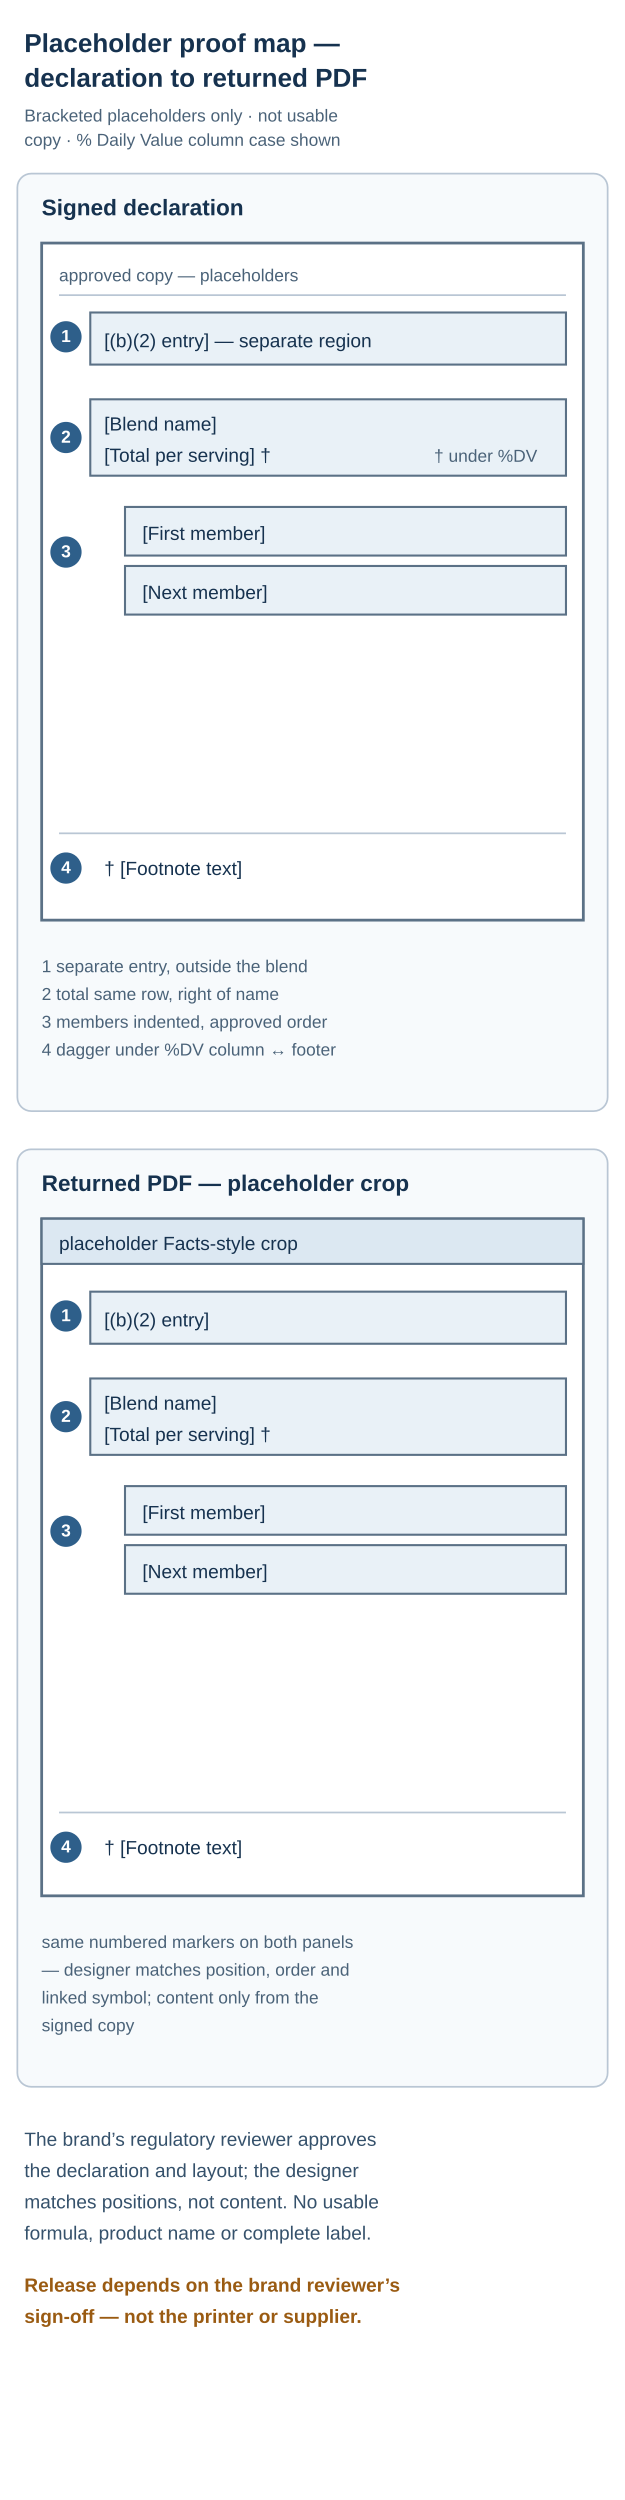
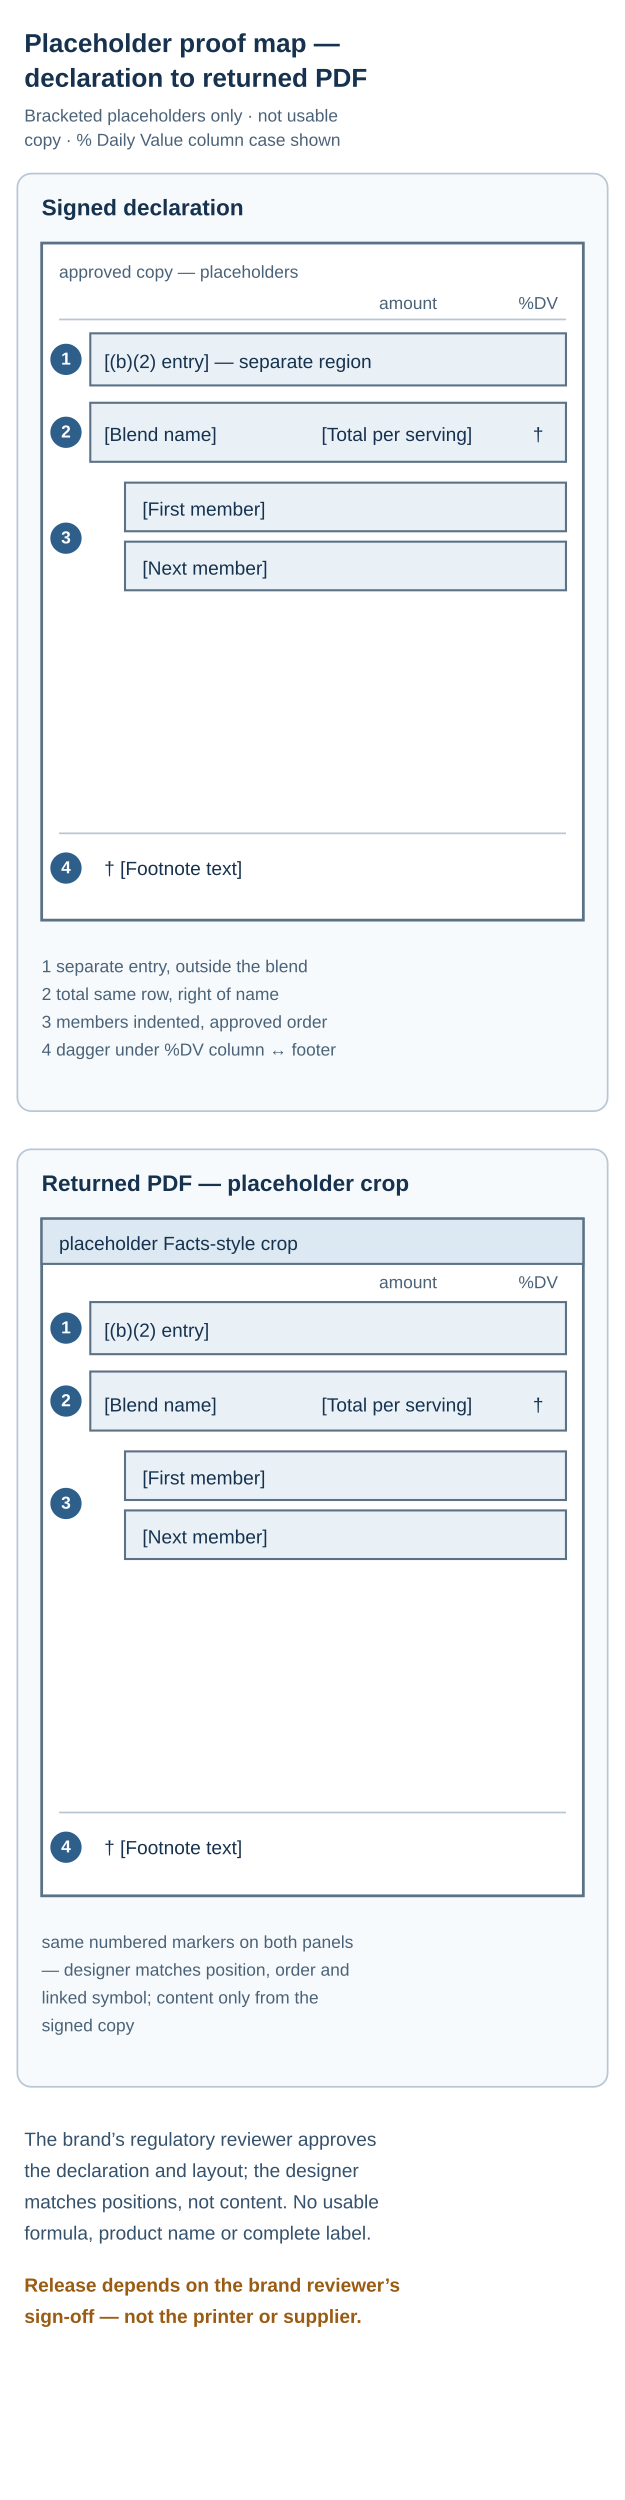
<svg xmlns="http://www.w3.org/2000/svg" viewBox="0 0 360 1440" font-family="Arial,Helvetica,sans-serif">
  <rect width="360" height="1440" fill="#FFFFFF" />
  <style>
    .t{font:700 15px Arial;fill:#16324F}
    .pt{font:700 13px Arial;fill:#16324F}
    .lb{font:11px Arial;fill:#16324F}
    .sm{font:10px Arial;fill:#4A6278}
    .fld{font:11px Arial;fill:#16324F}
    .ft{font:11px Arial;fill:#35516B}
    .acc{font:700 11px Arial;fill:#9A5B12}
    .mk{font:700 10px Arial;fill:#FFFFFF}
  </style>
  <text class="t" x="14" y="30">Placeholder proof map —</text>
  <text class="t" x="14" y="50">declaration to returned PDF</text>
  <text class="sm" x="14" y="70">Bracketed placeholders only · not usable</text>
  <text class="sm" x="14" y="84">copy · % Daily Value column case shown</text>
  <rect x="10" y="100" width="340" height="540" rx="8" fill="#F7FAFC" stroke="#B9C6D4" />
  <text class="pt" x="24" y="124">Signed declaration</text>
  <rect x="24" y="140" width="312" height="390" fill="#FFFFFF" stroke="#5B7186" stroke-width="1.6" />
-   <text class="sm" x="34" y="162">approved copy — placeholders</text>
-   <line x1="34" y1="170" x2="326" y2="170" stroke="#B9C6D4" stroke-width="1" />
-   <circle cx="38" cy="194" r="9" fill="#2E5F8A" />
-   <text class="mk" x="38" y="197" text-anchor="middle">1</text>
-   <rect x="52" y="180" width="274" height="30" fill="#E9F1F7" stroke="#5B7186" stroke-width="1.2" />
-   <text class="fld" x="60" y="200">[(b)(2) entry] — separate region</text>
-   <circle cx="38" cy="252" r="9" fill="#2E5F8A" />
-   <text class="mk" x="38" y="255" text-anchor="middle">2</text>
-   <rect x="52" y="230" width="274" height="44" fill="#E9F1F7" stroke="#5B7186" stroke-width="1.2" />
-   <text class="fld" x="60" y="248">[Blend name]</text>
-   <text class="fld" x="60" y="266">[Total per serving]  †</text>
-   <text class="sm" x="250" y="266">† under %DV</text>
-   <circle cx="38" cy="318" r="9" fill="#2E5F8A" />
-   <text class="mk" x="38" y="321" text-anchor="middle">3</text>
-   <rect x="72" y="292" width="254" height="28" fill="#E9F1F7" stroke="#5B7186" stroke-width="1.2" />
-   <text class="fld" x="82" y="311">[First member]</text>
-   <rect x="72" y="326" width="254" height="28" fill="#E9F1F7" stroke="#5B7186" stroke-width="1.2" />
-   <text class="fld" x="82" y="345">[Next member]</text>
+   <text class="sm" x="34" y="160">approved copy — placeholders</text>
+   <text class="sm" x="235" y="178" text-anchor="middle">amount</text>
+   <text class="sm" x="310" y="178" text-anchor="middle">%DV</text>
+   <line x1="34" y1="184" x2="326" y2="184" stroke="#B9C6D4" stroke-width="1" />
+   <circle cx="38" cy="207" r="9" fill="#2E5F8A" />
+   <text class="mk" x="38" y="210" text-anchor="middle">1</text>
+   <rect x="52" y="192" width="274" height="30" fill="#E9F1F7" stroke="#5B7186" stroke-width="1.2" />
+   <text class="fld" x="60" y="212">[(b)(2) entry] — separate region</text>
+   <circle cx="38" cy="249" r="9" fill="#2E5F8A" />
+   <text class="mk" x="38" y="252" text-anchor="middle">2</text>
+   <rect x="52" y="232" width="274" height="34" fill="#E9F1F7" stroke="#5B7186" stroke-width="1.2" />
+   <text class="fld" x="60" y="254">[Blend name]</text>
+   <text class="fld" x="272" y="254" text-anchor="end">[Total per serving]</text>
+   <text class="fld" x="310" y="254" text-anchor="middle">†</text>
+   <circle cx="38" cy="310" r="9" fill="#2E5F8A" />
+   <text class="mk" x="38" y="313" text-anchor="middle">3</text>
+   <rect x="72" y="278" width="254" height="28" fill="#E9F1F7" stroke="#5B7186" stroke-width="1.2" />
+   <text class="fld" x="82" y="297">[First member]</text>
+   <rect x="72" y="312" width="254" height="28" fill="#E9F1F7" stroke="#5B7186" stroke-width="1.2" />
+   <text class="fld" x="82" y="331">[Next member]</text>
  <circle cx="38" cy="500" r="9" fill="#2E5F8A" />
  <text class="mk" x="38" y="503" text-anchor="middle">4</text>
  <line x1="34" y1="480" x2="326" y2="480" stroke="#B9C6D4" stroke-width="1" />
  <text class="fld" x="60" y="504">† [Footnote text]</text>
  <text class="sm" x="24" y="560">1 separate entry, outside the blend</text>
  <text class="sm" x="24" y="576">2 total same row, right of name</text>
  <text class="sm" x="24" y="592">3 members indented, approved order</text>
  <text class="sm" x="24" y="608">4 dagger under %DV column ↔ footer</text>
  <rect x="10" y="662" width="340" height="540" rx="8" fill="#F7FAFC" stroke="#B9C6D4" />
  <text class="pt" x="24" y="686">Returned PDF — placeholder crop</text>
  <rect x="24" y="702" width="312" height="390" fill="#FFFFFF" stroke="#5B7186" stroke-width="1.6" />
  <rect x="24" y="702" width="312" height="26" fill="#DCE8F2" stroke="#5B7186" stroke-width="1.2" />
  <text class="lb" x="34" y="720">placeholder Facts-style crop</text>
-   <circle cx="38" cy="758" r="9" fill="#2E5F8A" />
-   <text class="mk" x="38" y="761" text-anchor="middle">1</text>
-   <rect x="52" y="744" width="274" height="30" fill="#E9F1F7" stroke="#5B7186" stroke-width="1.2" />
-   <text class="fld" x="60" y="764">[(b)(2) entry]</text>
-   <circle cx="38" cy="816" r="9" fill="#2E5F8A" />
-   <text class="mk" x="38" y="819" text-anchor="middle">2</text>
-   <rect x="52" y="794" width="274" height="44" fill="#E9F1F7" stroke="#5B7186" stroke-width="1.2" />
-   <text class="fld" x="60" y="812">[Blend name]</text>
-   <text class="fld" x="60" y="830">[Total per serving]  †</text>
-   <circle cx="38" cy="882" r="9" fill="#2E5F8A" />
-   <text class="mk" x="38" y="885" text-anchor="middle">3</text>
-   <rect x="72" y="856" width="254" height="28" fill="#E9F1F7" stroke="#5B7186" stroke-width="1.2" />
-   <text class="fld" x="82" y="875">[First member]</text>
-   <rect x="72" y="890" width="254" height="28" fill="#E9F1F7" stroke="#5B7186" stroke-width="1.2" />
-   <text class="fld" x="82" y="909">[Next member]</text>
+   <text class="sm" x="235" y="742" text-anchor="middle">amount</text>
+   <text class="sm" x="310" y="742" text-anchor="middle">%DV</text>
+   <circle cx="38" cy="765" r="9" fill="#2E5F8A" />
+   <text class="mk" x="38" y="768" text-anchor="middle">1</text>
+   <rect x="52" y="750" width="274" height="30" fill="#E9F1F7" stroke="#5B7186" stroke-width="1.2" />
+   <text class="fld" x="60" y="770">[(b)(2) entry]</text>
+   <circle cx="38" cy="807" r="9" fill="#2E5F8A" />
+   <text class="mk" x="38" y="810" text-anchor="middle">2</text>
+   <rect x="52" y="790" width="274" height="34" fill="#E9F1F7" stroke="#5B7186" stroke-width="1.2" />
+   <text class="fld" x="60" y="813">[Blend name]</text>
+   <text class="fld" x="272" y="813" text-anchor="end">[Total per serving]</text>
+   <text class="fld" x="310" y="813" text-anchor="middle">†</text>
+   <circle cx="38" cy="866" r="9" fill="#2E5F8A" />
+   <text class="mk" x="38" y="869" text-anchor="middle">3</text>
+   <rect x="72" y="836" width="254" height="28" fill="#E9F1F7" stroke="#5B7186" stroke-width="1.2" />
+   <text class="fld" x="82" y="855">[First member]</text>
+   <rect x="72" y="870" width="254" height="28" fill="#E9F1F7" stroke="#5B7186" stroke-width="1.2" />
+   <text class="fld" x="82" y="889">[Next member]</text>
  <circle cx="38" cy="1064" r="9" fill="#2E5F8A" />
  <text class="mk" x="38" y="1067" text-anchor="middle">4</text>
  <line x1="34" y1="1044" x2="326" y2="1044" stroke="#B9C6D4" stroke-width="1" />
  <text class="fld" x="60" y="1068">† [Footnote text]</text>
  <text class="sm" x="24" y="1122">same numbered markers on both panels</text>
  <text class="sm" x="24" y="1138">— designer matches position, order and</text>
  <text class="sm" x="24" y="1154">linked symbol; content only from the</text>
  <text class="sm" x="24" y="1170">signed copy</text>
  <text class="ft" x="14" y="1236">The brand’s regulatory reviewer approves</text>
  <text class="ft" x="14" y="1254">the declaration and layout; the designer</text>
  <text class="ft" x="14" y="1272">matches positions, not content. No usable</text>
  <text class="ft" x="14" y="1290">formula, product name or complete label.</text>
  <text class="acc" x="14" y="1320">Release depends on the brand reviewer’s</text>
  <text class="acc" x="14" y="1338">sign-off — not the printer or supplier.</text>
</svg>
